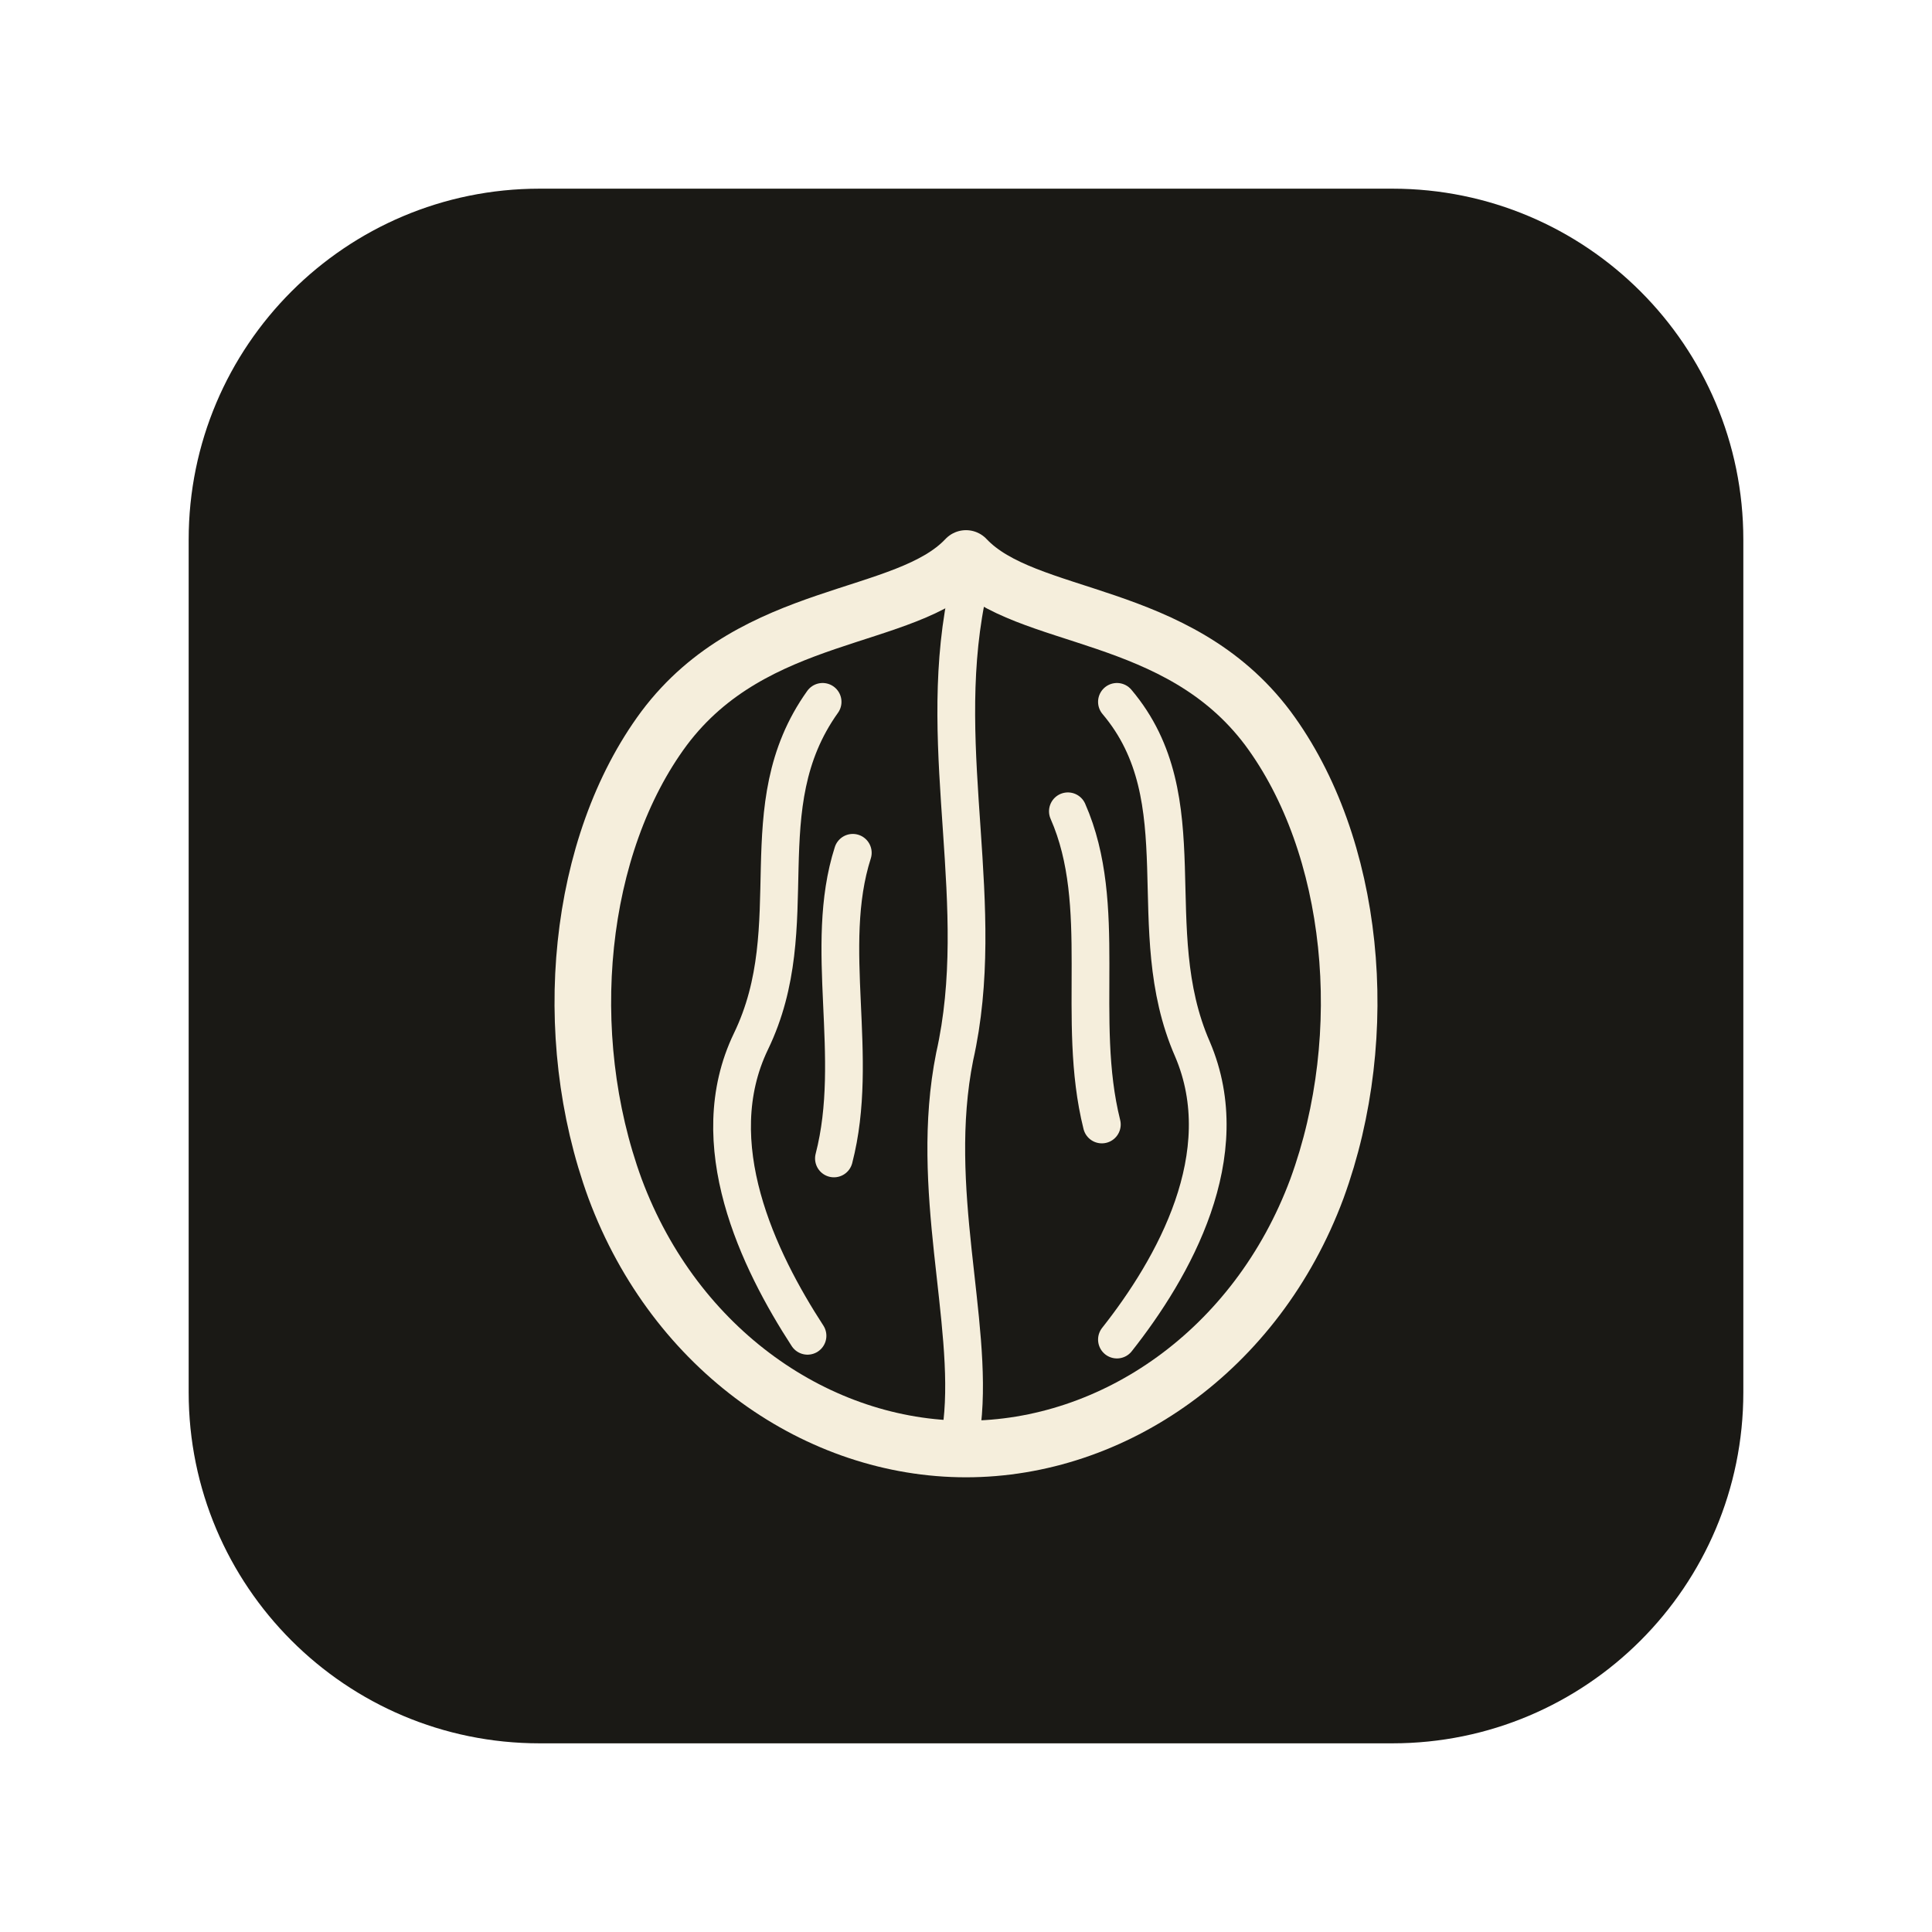
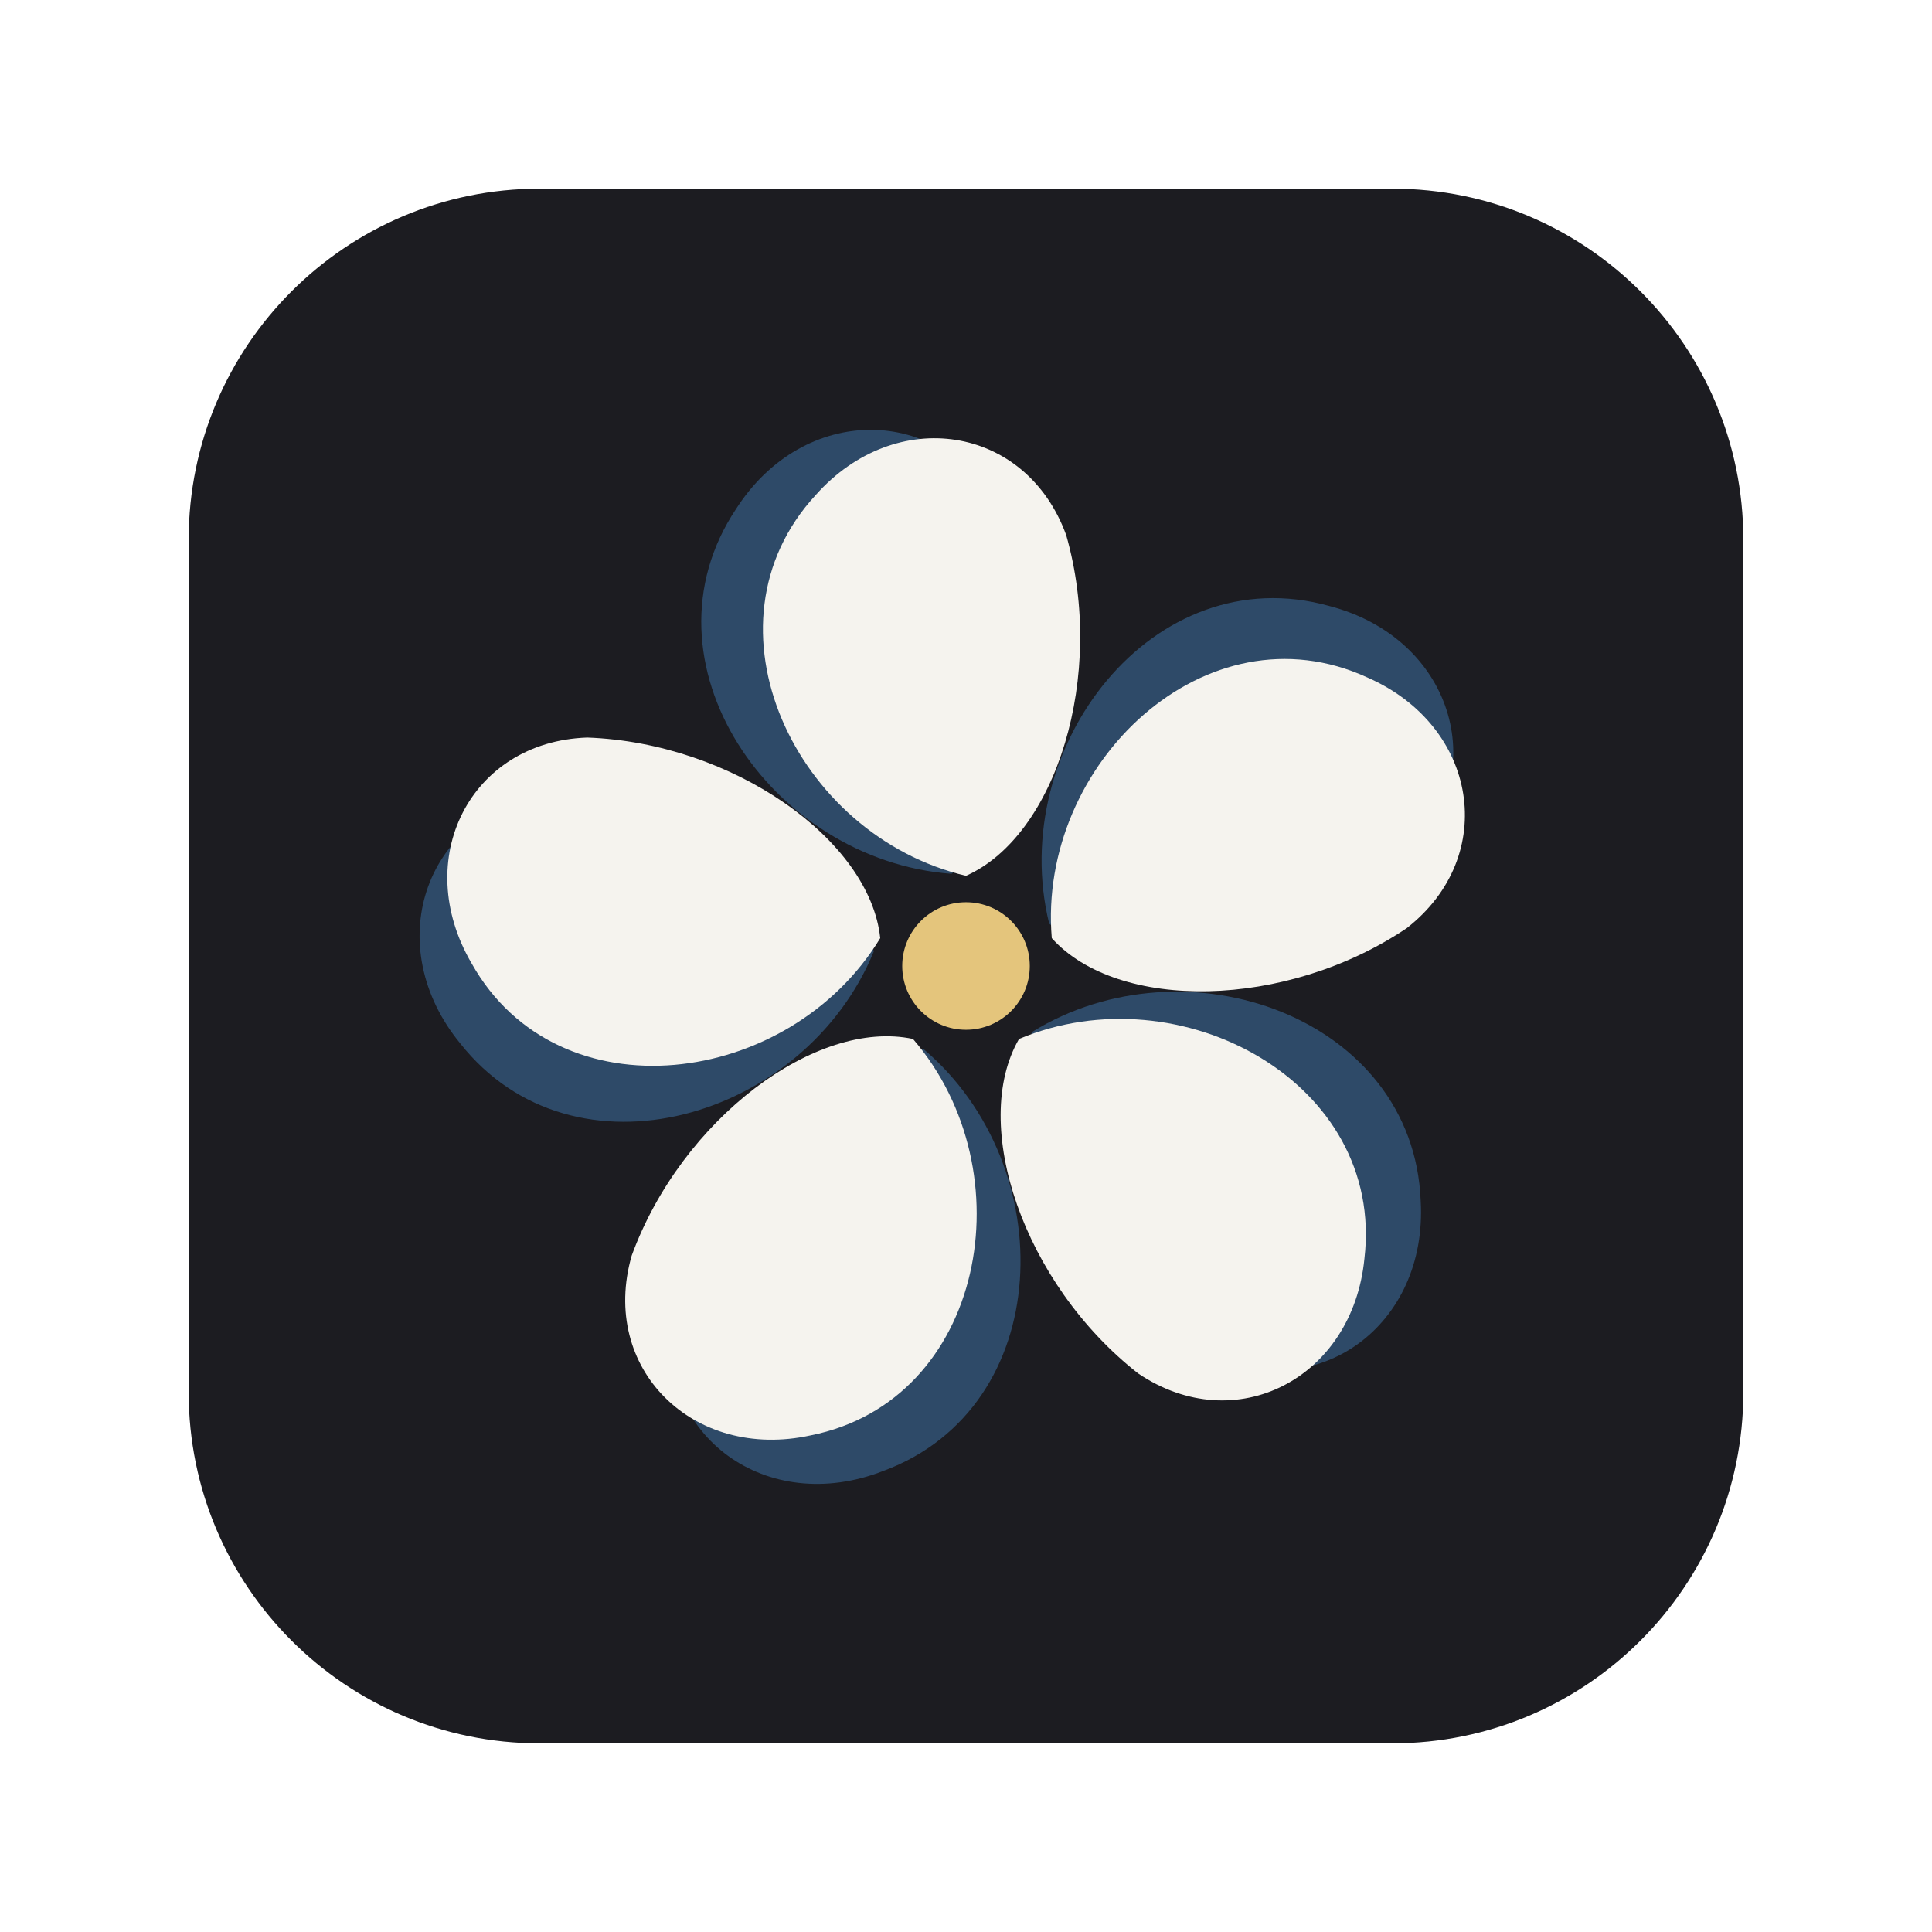
<svg xmlns="http://www.w3.org/2000/svg" viewBox="0 0 1024 1024">
-   <rect x="100" y="100" width="824" height="824" rx="186" ry="186" fill="#1A1915" />
-   <g fill="none" stroke="#F5EEDC" stroke-linecap="round" stroke-linejoin="round">
-     <path stroke-width="30" d="       M 512 296       C 480 330, 400 322, 352 386       C 306 448, 296 548, 326 630       C 358 716, 434 768, 512 768       C 590 768, 666 716, 698 630       C 728 548, 718 448, 672 386       C 624 322, 544 330, 512 296 Z" />
-     <path stroke-width="20" d="M 512 318 C 496 400, 524 480, 506 560 C 492 630, 516 700, 510 754" />
-     <path stroke-width="20" d="M 436 372 C 396 428, 428 490, 398 552 C 372 606, 402 668, 428 708" />
-     <path stroke-width="20" d="M 592 372 C 636 424, 604 492, 632 556 C 656 612, 622 672, 592 710" />
-     <path stroke-width="20" d="M 566 430 C 588 480, 570 540, 584 596" />
-     <path stroke-width="20" d="M 452 452 C 436 502, 456 560, 442 614" />
+   <defs>
+     <path id="petal" d="M 0 -9 C -17 -13 -27 -34 -15 -47 C -7 -56 6 -54 10 -43 C 14 -29 9 -13 0 -9 Z" />
+     <g id="flower">
+       <use href="#petal" />
+       <use href="#petal" transform="rotate(72)" />
+       <use href="#petal" transform="rotate(144)" />
+       <use href="#petal" transform="rotate(216)" />
+       <use href="#petal" transform="rotate(288)" />
+     </g>
+   </defs>
+   <rect x="100" y="100" width="824" height="824" rx="186" ry="186" fill="#1C1C21" />
+   <g transform="translate(512,512) scale(5.311)">
+     <g fill="#2E4A68" transform="rotate(-9) scale(1.035)">
+       <use href="#flower" />
+     </g>
+     <g fill="#F5F3EE">
+       <use href="#flower" />
+     </g>
  </g>
+   <circle cx="512" cy="512" r="33.8" fill="#E4C57C" />
</svg>
